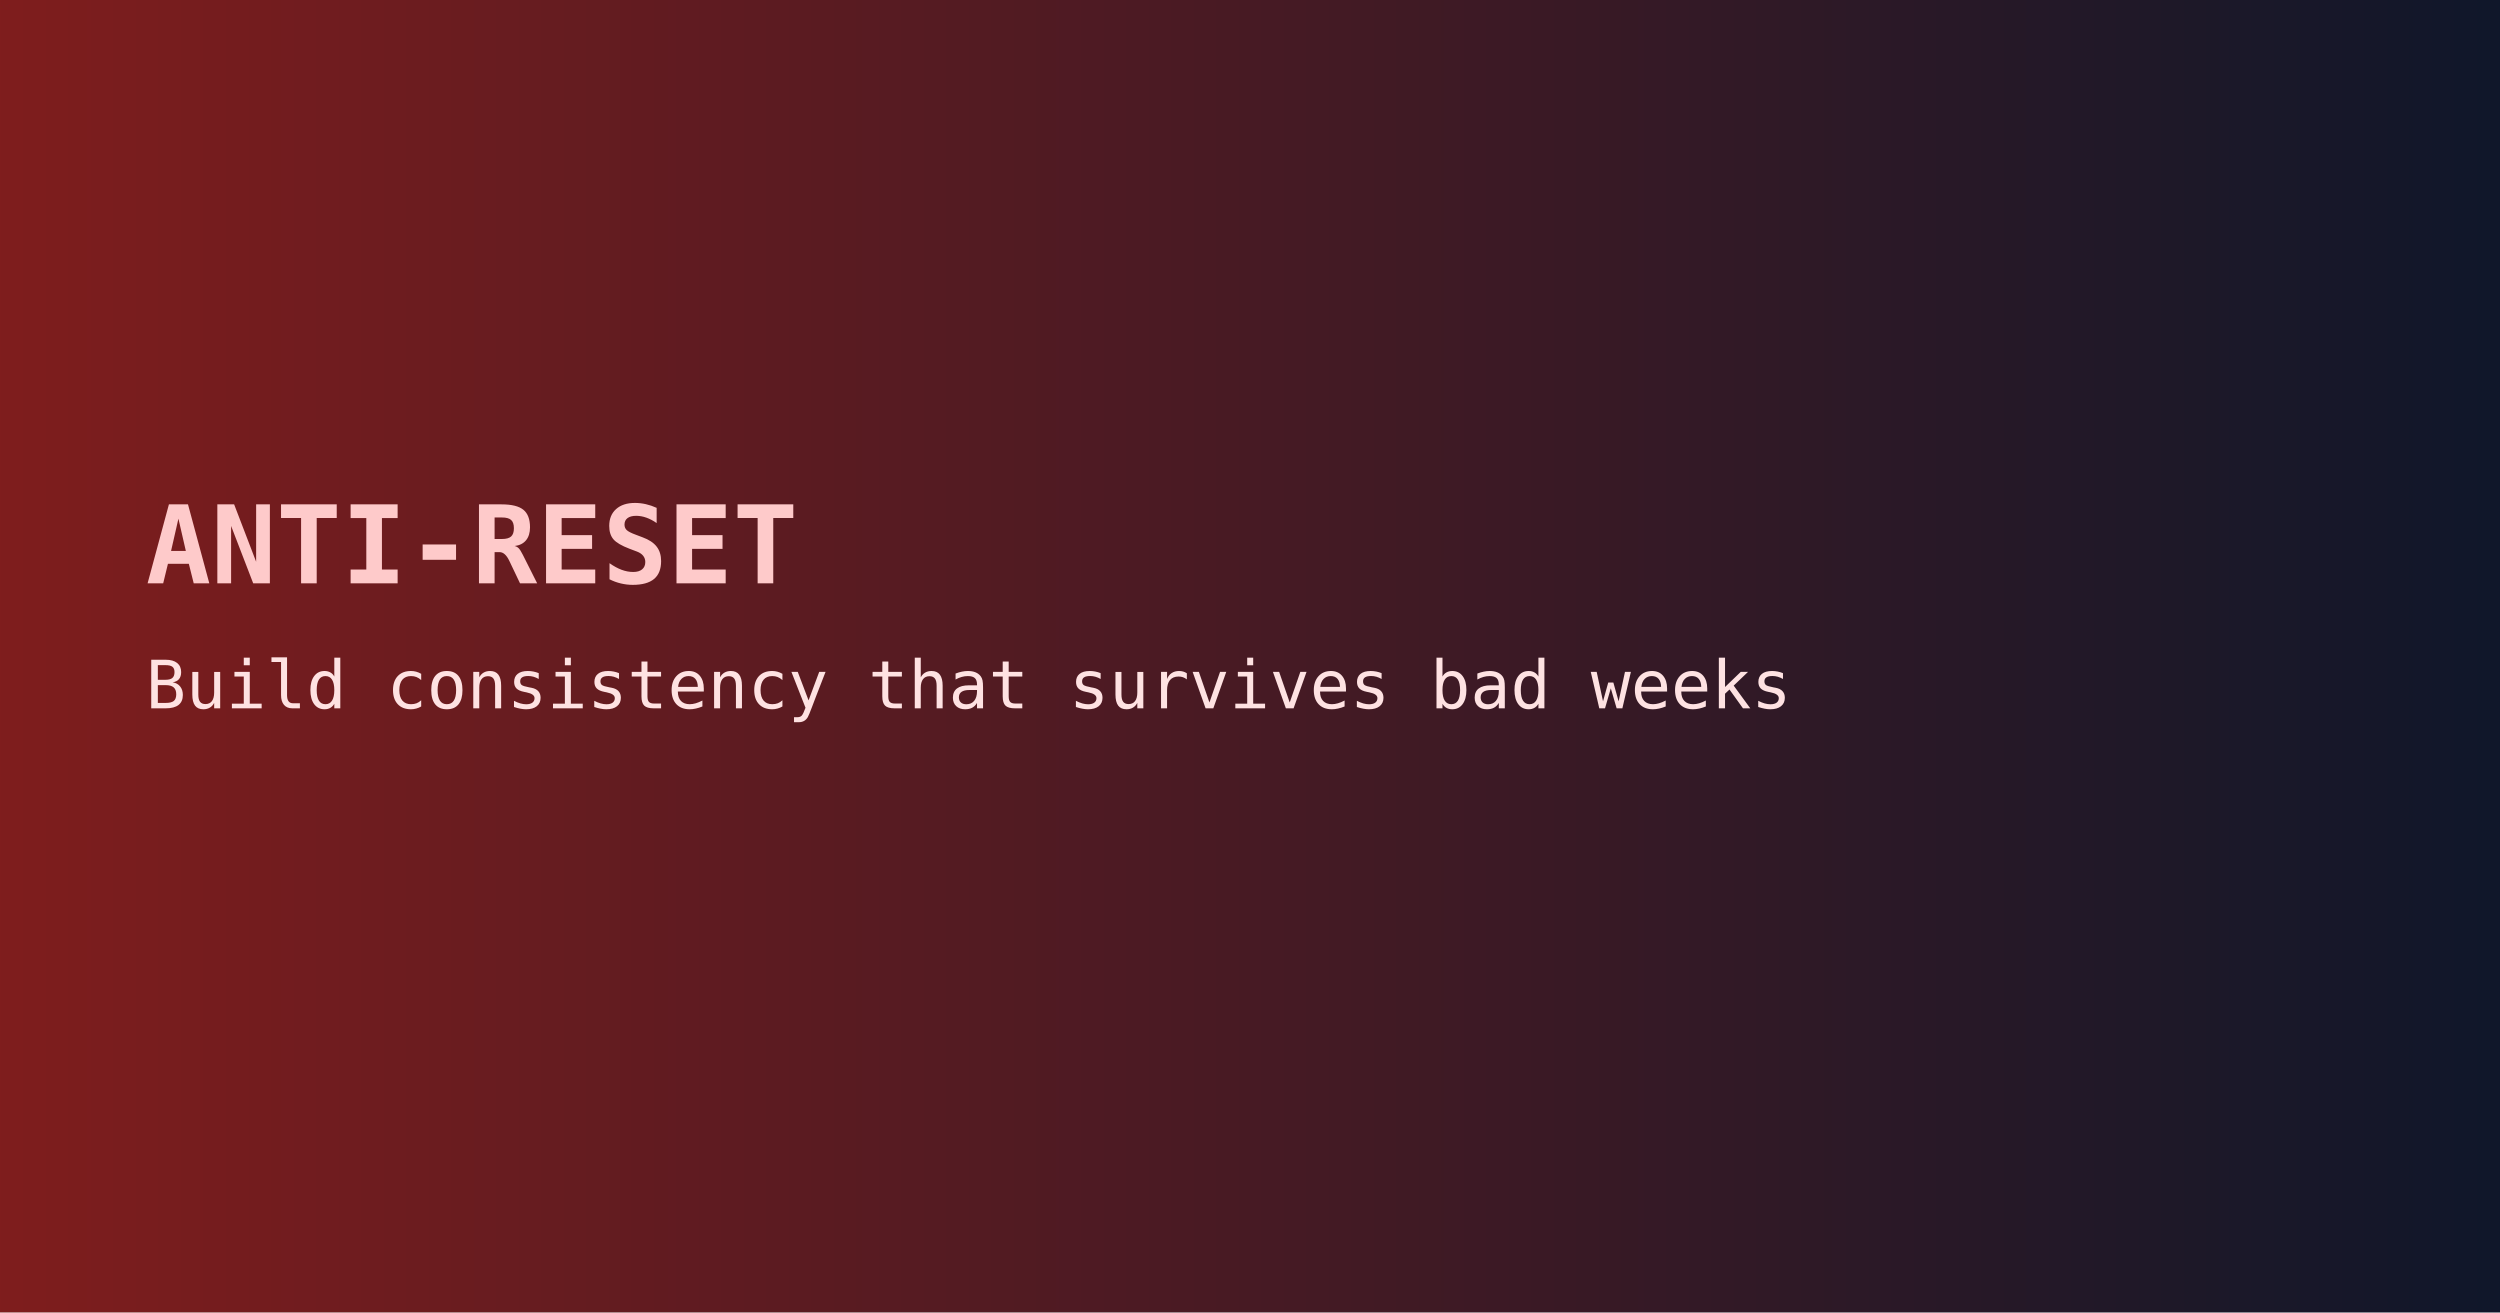
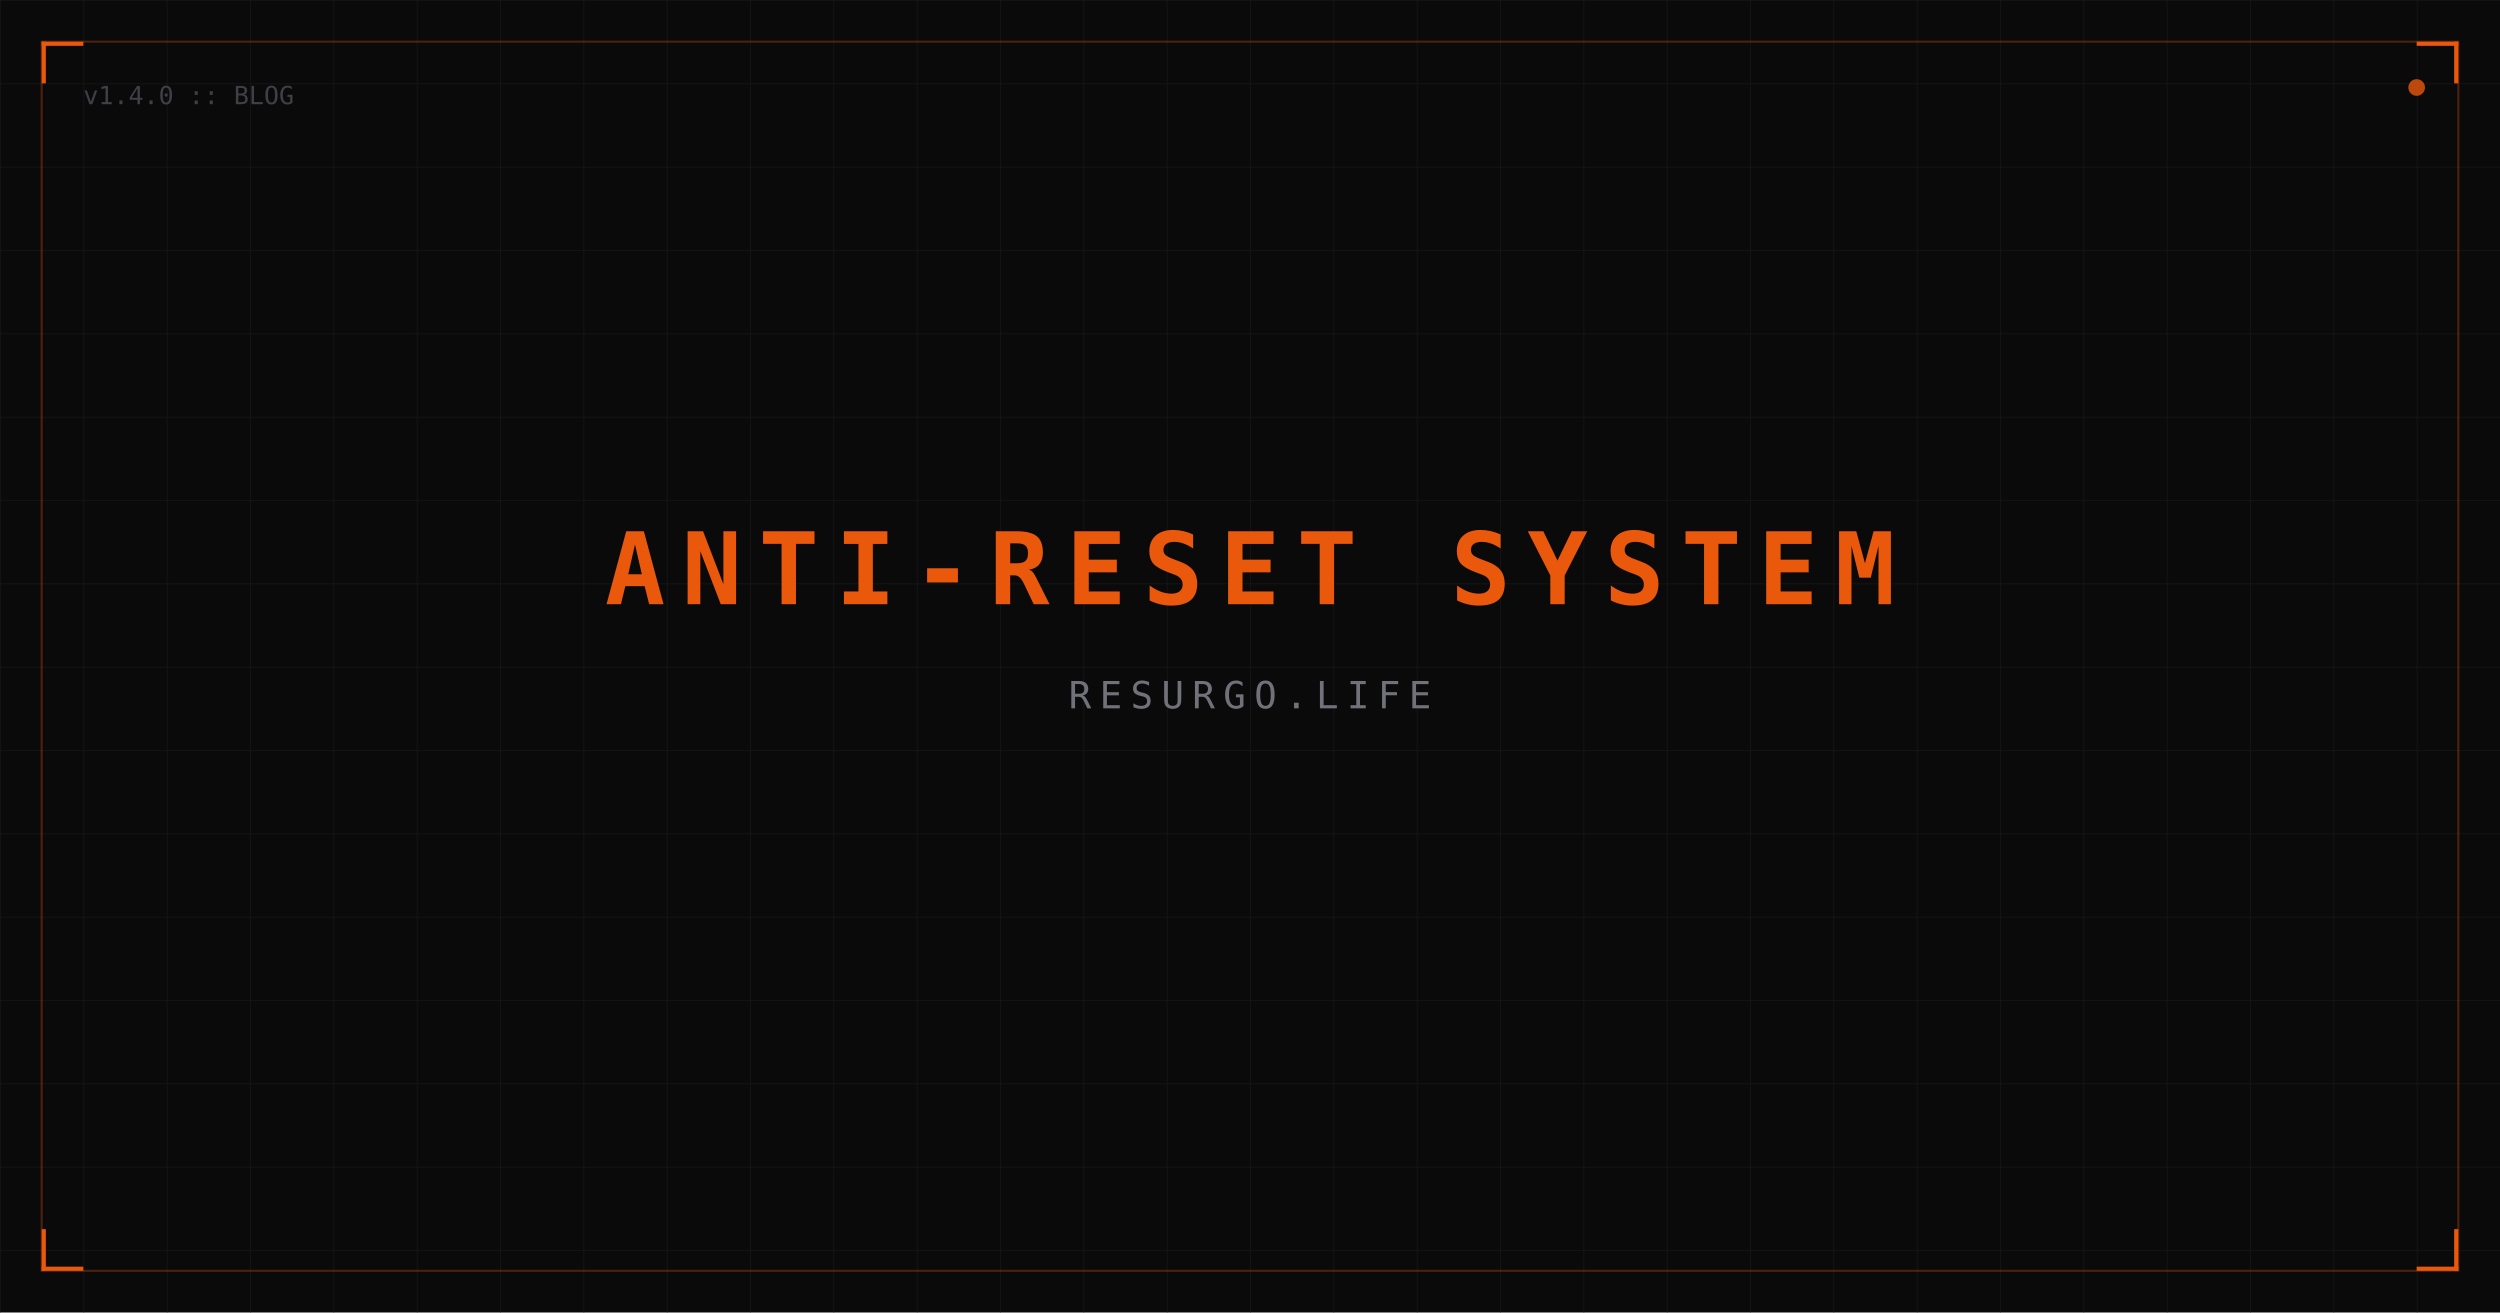
- <svg xmlns="http://www.w3.org/2000/svg" width="1200" height="630" viewBox="0 0 1200 630">
+ <svg xmlns="http://www.w3.org/2000/svg" viewBox="0 0 1200 630" width="1200" height="630">
+   <rect width="1200" height="630" fill="#0a0a0a" />
  <defs>
-     <linearGradient id="g" x1="0" x2="1">
-       <stop offset="0" stop-color="#7f1d1d" />
-       <stop offset="1" stop-color="#0f172a" />
-     </linearGradient>
+     <pattern id="grid" width="40" height="40" patternUnits="userSpaceOnUse">
+       <path d="M 40 0 L 0 0 0 40" fill="none" stroke="#1a1a1a" stroke-width="0.5" />
+     </pattern>
  </defs>
-   <rect width="1200" height="630" fill="url(#g)" />
-   <text x="70" y="280" fill="#fecaca" font-family="monospace" font-size="52" font-weight="700">ANTI-RESET</text>
-   <text x="70" y="340" fill="#fee2e2" font-family="monospace" font-size="32">Build consistency that survives bad weeks</text>
+   <rect width="1200" height="630" fill="url(#grid)" />
+   <rect x="20" y="20" width="1160" height="590" fill="none" stroke="#ea580c" stroke-width="1" opacity="0.3" />
+   <rect x="20" y="20" width="20" height="2" fill="#ea580c" />
+   <rect x="20" y="20" width="2" height="20" fill="#ea580c" />
+   <rect x="1160" y="20" width="20" height="2" fill="#ea580c" />
+   <rect x="1178" y="20" width="2" height="20" fill="#ea580c" />
+   <rect x="20" y="608" width="20" height="2" fill="#ea580c" />
+   <rect x="20" y="590" width="2" height="20" fill="#ea580c" />
+   <rect x="1160" y="608" width="20" height="2" fill="#ea580c" />
+   <rect x="1178" y="590" width="2" height="20" fill="#ea580c" />
+   <text x="600" y="290" text-anchor="middle" font-family="monospace" font-size="48" font-weight="bold" fill="#ea580c" letter-spacing="8">ANTI-RESET SYSTEM</text>
+   <text x="600" y="340" text-anchor="middle" font-family="monospace" font-size="18" fill="#71717a" letter-spacing="4">RESURGO.LIFE</text>
+   <text x="40" y="50" font-family="monospace" font-size="12" fill="#3f3f46">v1.4.0 :: BLOG</text>
+   <circle cx="1160" cy="42" r="4" fill="#ea580c" opacity="0.8" />
</svg>
